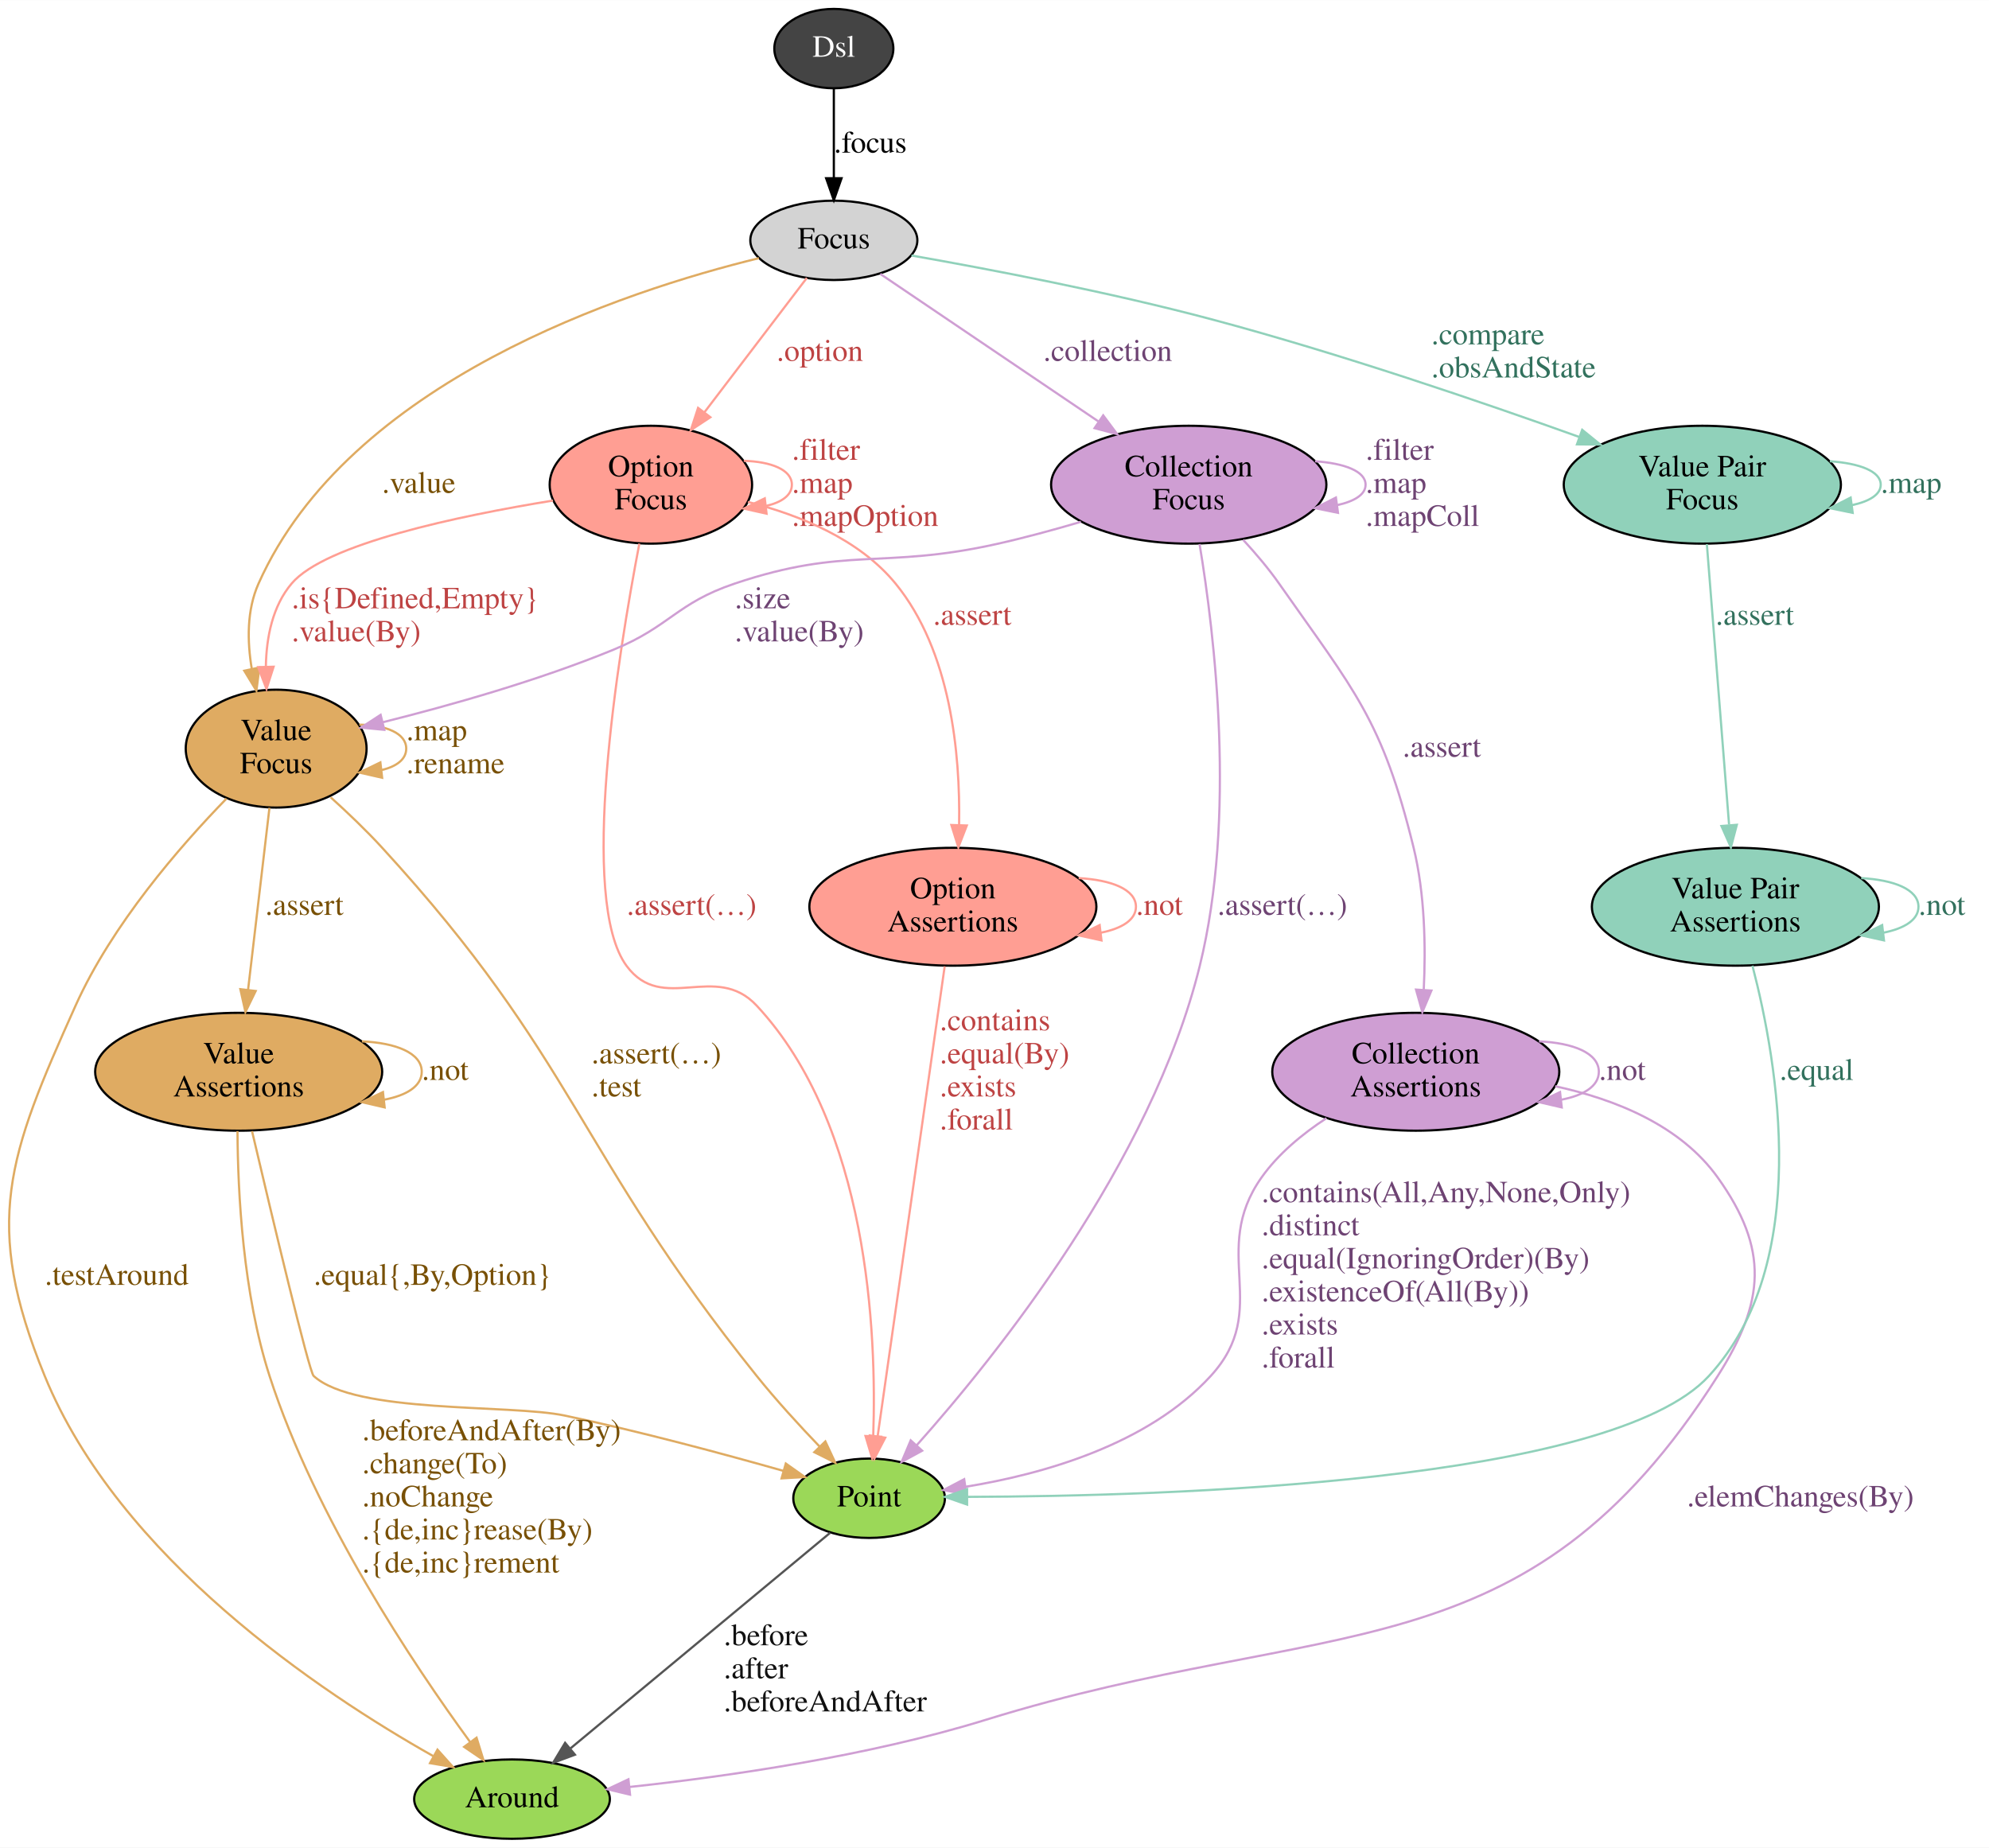
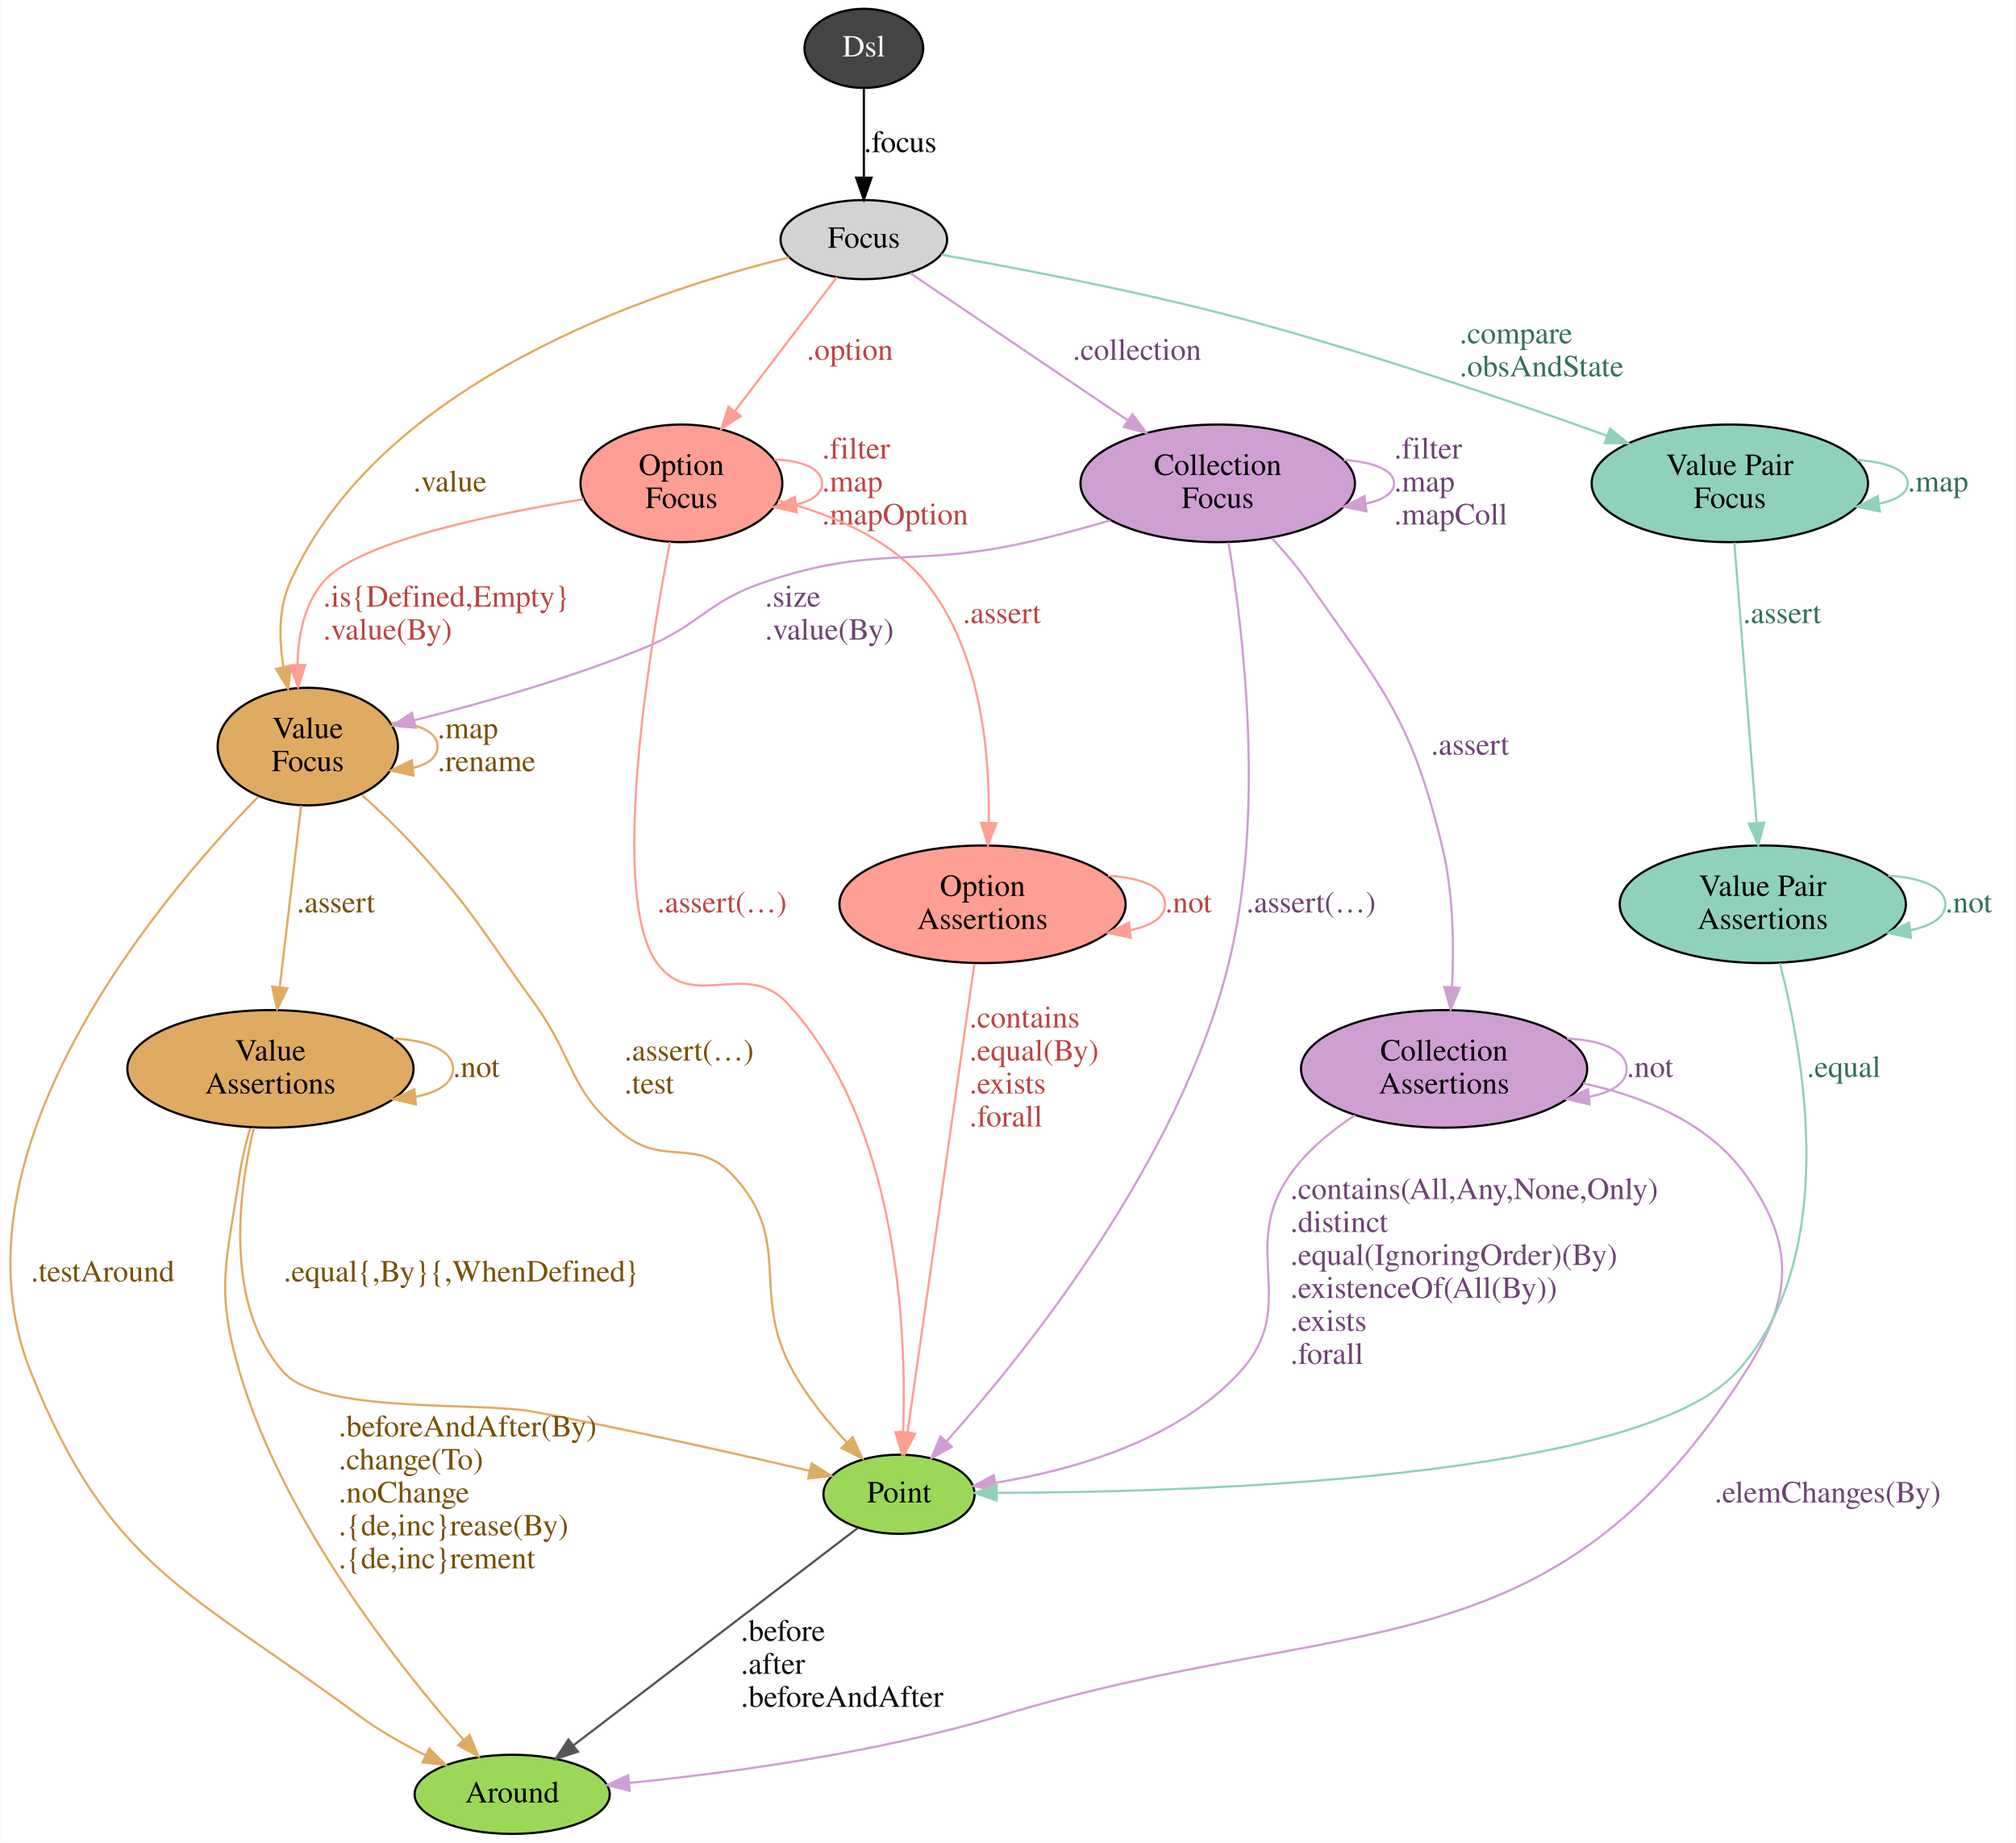
- <svg xmlns="http://www.w3.org/2000/svg" width="902pt" height="838pt" viewBox="0.00 0.00 902.33 838.22">
+ <svg xmlns="http://www.w3.org/2000/svg" width="917pt" height="838pt" viewBox="0.00 0.00 916.95 838.22">
  <g id="graph0" class="graph" transform="scale(1 1) rotate(0) translate(4 834.22)">
-     <polygon fill="white" stroke="transparent" points="-4,4 -4,-834.22 898.33,-834.22 898.33,4 -4,4" />
+     <polygon fill="white" stroke="transparent" points="-4,4 -4,-834.22 912.95,-834.22 912.95,4 -4,4" />
    <g id="node1" class="node">
-       <ellipse fill="#444444" stroke="black" cx="374.28" cy="-812.22" rx="27" ry="18" />
-       <text text-anchor="middle" x="374.28" y="-808.52" font-family="Times,serif" font-size="14.00" fill="white">Dsl</text>
+       <ellipse fill="#444444" stroke="black" cx="388.89" cy="-812.22" rx="27" ry="18" />
+       <text text-anchor="middle" x="388.89" y="-808.52" font-family="Times,serif" font-size="14.00" fill="white">Dsl</text>
    </g>
    <g id="node4" class="node">
-       <ellipse fill="lightgrey" stroke="black" cx="374.28" cy="-725.22" rx="37.89" ry="18" />
-       <text text-anchor="middle" x="374.28" y="-721.52" font-family="Times,serif" font-size="14.00">Focus</text>
+       <ellipse fill="lightgrey" stroke="black" cx="388.89" cy="-725.22" rx="37.89" ry="18" />
+       <text text-anchor="middle" x="388.89" y="-721.52" font-family="Times,serif" font-size="14.00">Focus</text>
    </g>
    <g id="edge2" class="edge">
-       <path fill="none" stroke="black" d="M374.28,-794.02C374.28,-782.38 374.28,-766.77 374.28,-753.46" />
-       <polygon fill="black" stroke="black" points="377.78,-753.4 374.28,-743.4 370.78,-753.4 377.78,-753.4" />
-       <text text-anchor="start" x="374.28" y="-765.02" font-family="Times,serif" font-size="14.00">.focus</text>
+       <path fill="none" stroke="black" d="M388.89,-794.02C388.89,-782.38 388.89,-766.77 388.89,-753.46" />
+       <polygon fill="black" stroke="black" points="392.39,-753.4 388.89,-743.4 385.39,-753.4 392.39,-753.4" />
+       <text text-anchor="start" x="388.89" y="-765.02" font-family="Times,serif" font-size="14.00">.focus</text>
    </g>
    <g id="node2" class="node">
-       <ellipse fill="#9bd858" stroke="black" cx="390.28" cy="-154.5" rx="34.39" ry="18" />
-       <text text-anchor="middle" x="390.28" y="-150.8" font-family="Times,serif" font-size="14.00">Point</text>
+       <ellipse fill="#9bd858" stroke="black" cx="404.89" cy="-154.5" rx="34.39" ry="18" />
+       <text text-anchor="middle" x="404.89" y="-150.8" font-family="Times,serif" font-size="14.00">Point</text>
    </g>
    <g id="node3" class="node">
-       <ellipse fill="#9bd858" stroke="black" cx="228.28" cy="-18" rx="44.39" ry="18" />
-       <text text-anchor="middle" x="228.28" y="-14.3" font-family="Times,serif" font-size="14.00">Around</text>
+       <ellipse fill="#9bd858" stroke="black" cx="228.89" cy="-18" rx="44.39" ry="18" />
+       <text text-anchor="middle" x="228.89" y="-14.3" font-family="Times,serif" font-size="14.00">Around</text>
    </g>
    <g id="edge1" class="edge">
-       <path fill="none" stroke="#555555" d="M372.64,-138.85C344.21,-115.25 288.11,-68.67 254.84,-41.05" />
-       <polygon fill="#555555" stroke="#555555" points="256.83,-38.15 246.9,-34.46 252.36,-43.54 256.83,-38.15" />
-       <text text-anchor="start" x="324.28" y="-87.8" font-family="Times,serif" font-size="14.00" fill="#111111">.before</text>
-       <text text-anchor="start" x="324.28" y="-72.8" font-family="Times,serif" font-size="14.00" fill="#111111">.after</text>
-       <text text-anchor="start" x="324.28" y="-57.8" font-family="Times,serif" font-size="14.00" fill="#111111">.beforeAndAfter</text>
+       <path fill="none" stroke="#555555" d="M386.06,-139.11C355.03,-115.39 292.99,-67.99 256.84,-40.35" />
+       <polygon fill="#555555" stroke="#555555" points="258.74,-37.4 248.67,-34.11 254.49,-42.96 258.74,-37.4" />
+       <text text-anchor="start" x="332.89" y="-87.8" font-family="Times,serif" font-size="14.00" fill="#111111">.before</text>
+       <text text-anchor="start" x="332.89" y="-72.8" font-family="Times,serif" font-size="14.00" fill="#111111">.after</text>
+       <text text-anchor="start" x="332.89" y="-57.8" font-family="Times,serif" font-size="14.00" fill="#111111">.beforeAndAfter</text>
    </g>
    <g id="node5" class="node">
-       <ellipse fill="#dfab62" stroke="black" cx="121.28" cy="-494.61" rx="41.02" ry="26.74" />
-       <text text-anchor="middle" x="121.28" y="-498.41" font-family="Times,serif" font-size="14.00">Value</text>
-       <text text-anchor="middle" x="121.28" y="-483.41" font-family="Times,serif" font-size="14.00">Focus</text>
+       <ellipse fill="#dfab62" stroke="black" cx="135.89" cy="-494.61" rx="41.02" ry="26.74" />
+       <text text-anchor="middle" x="135.89" y="-498.41" font-family="Times,serif" font-size="14.00">Value</text>
+       <text text-anchor="middle" x="135.89" y="-483.41" font-family="Times,serif" font-size="14.00">Focus</text>
    </g>
    <g id="edge3" class="edge">
-       <path fill="none" stroke="#dfab62" d="M340.28,-717.13C279.4,-702.27 154.3,-661.35 113.28,-569.48 107.93,-557.49 108.1,-543.36 110.24,-530.68" />
-       <polygon fill="#dfab62" stroke="#dfab62" points="113.67,-531.4 112.32,-520.89 106.82,-529.95 113.67,-531.4" />
-       <text text-anchor="start" x="169.28" y="-610.65" font-family="Times,serif" font-size="14.00" fill="#785005">.value</text>
+       <path fill="none" stroke="#dfab62" d="M354.89,-717.13C294.01,-702.27 168.91,-661.35 127.89,-569.48 122.54,-557.49 122.71,-543.36 124.86,-530.68" />
+       <polygon fill="#dfab62" stroke="#dfab62" points="128.28,-531.4 126.93,-520.89 121.43,-529.95 128.28,-531.4" />
+       <text text-anchor="start" x="183.89" y="-610.65" font-family="Times,serif" font-size="14.00" fill="#785005">.value</text>
    </g>
    <g id="node7" class="node">
-       <ellipse fill="#ff9e93" stroke="black" cx="291.28" cy="-614.35" rx="45.92" ry="26.74" />
-       <text text-anchor="middle" x="291.28" y="-618.15" font-family="Times,serif" font-size="14.00">Option</text>
-       <text text-anchor="middle" x="291.28" y="-603.15" font-family="Times,serif" font-size="14.00">Focus</text>
+       <ellipse fill="#ff9e93" stroke="black" cx="305.89" cy="-614.35" rx="45.92" ry="26.74" />
+       <text text-anchor="middle" x="305.89" y="-618.15" font-family="Times,serif" font-size="14.00">Option</text>
+       <text text-anchor="middle" x="305.89" y="-603.15" font-family="Times,serif" font-size="14.00">Focus</text>
    </g>
    <g id="edge11" class="edge">
-       <path fill="none" stroke="#ff9e93" d="M362.03,-708.16C349.83,-692.14 330.75,-667.12 315.48,-647.09" />
-       <polygon fill="#ff9e93" stroke="#ff9e93" points="318.26,-644.96 309.41,-639.13 312.69,-649.21 318.26,-644.96" />
-       <text text-anchor="start" x="348.28" y="-670.52" font-family="Times,serif" font-size="14.00" fill="#be4343">.option</text>
+       <path fill="none" stroke="#ff9e93" d="M376.65,-708.16C364.44,-692.14 345.36,-667.12 330.09,-647.09" />
+       <polygon fill="#ff9e93" stroke="#ff9e93" points="332.87,-644.96 324.03,-639.13 327.3,-649.21 332.87,-644.96" />
+       <text text-anchor="start" x="362.89" y="-670.52" font-family="Times,serif" font-size="14.00" fill="#be4343">.option</text>
    </g>
    <g id="node9" class="node">
-       <ellipse fill="#cf9ed3" stroke="black" cx="535.28" cy="-614.35" rx="62.45" ry="26.74" />
-       <text text-anchor="middle" x="535.28" y="-618.15" font-family="Times,serif" font-size="14.00">Collection</text>
-       <text text-anchor="middle" x="535.28" y="-603.15" font-family="Times,serif" font-size="14.00">Focus</text>
+       <ellipse fill="#cf9ed3" stroke="black" cx="549.89" cy="-614.35" rx="62.45" ry="26.74" />
+       <text text-anchor="middle" x="549.89" y="-618.15" font-family="Times,serif" font-size="14.00">Collection</text>
+       <text text-anchor="middle" x="549.89" y="-603.15" font-family="Times,serif" font-size="14.00">Focus</text>
    </g>
    <g id="edge18" class="edge">
-       <path fill="none" stroke="#cf9ed3" d="M395.33,-709.99C420.34,-693.08 462.65,-664.47 494.21,-643.12" />
-       <polygon fill="#cf9ed3" stroke="#cf9ed3" points="496.48,-645.81 502.81,-637.31 492.56,-640.01 496.48,-645.81" />
-       <text text-anchor="start" x="469.28" y="-670.52" font-family="Times,serif" font-size="14.00" fill="#6e4373">.collection</text>
+       <path fill="none" stroke="#cf9ed3" d="M409.94,-709.99C434.95,-693.08 477.26,-664.47 508.82,-643.12" />
+       <polygon fill="#cf9ed3" stroke="#cf9ed3" points="511.1,-645.81 517.42,-637.31 507.17,-640.01 511.1,-645.81" />
+       <text text-anchor="start" x="483.89" y="-670.52" font-family="Times,serif" font-size="14.00" fill="#6e4373">.collection</text>
    </g>
    <g id="node11" class="node">
-       <ellipse fill="#90d1ba" stroke="black" cx="768.28" cy="-614.35" rx="62.87" ry="26.74" />
-       <text text-anchor="middle" x="768.28" y="-618.15" font-family="Times,serif" font-size="14.00">Value Pair</text>
-       <text text-anchor="middle" x="768.28" y="-603.15" font-family="Times,serif" font-size="14.00">Focus</text>
+       <ellipse fill="#90d1ba" stroke="black" cx="782.89" cy="-614.35" rx="62.87" ry="26.74" />
+       <text text-anchor="middle" x="782.89" y="-618.15" font-family="Times,serif" font-size="14.00">Value Pair</text>
+       <text text-anchor="middle" x="782.89" y="-603.15" font-family="Times,serif" font-size="14.00">Focus</text>
    </g>
    <g id="edge26" class="edge">
-       <path fill="none" stroke="#90d1ba" d="M409.49,-718.34C444.46,-712.2 499.47,-701.72 546.28,-689.22 603.68,-673.89 667.96,-651.96 712.52,-635.98" />
-       <polygon fill="#90d1ba" stroke="#90d1ba" points="713.78,-639.25 722,-632.57 711.41,-632.66 713.78,-639.25" />
-       <text text-anchor="start" x="645.28" y="-678.02" font-family="Times,serif" font-size="14.00" fill="#32715d">.compare</text>
-       <text text-anchor="start" x="645.28" y="-663.02" font-family="Times,serif" font-size="14.00" fill="#32715d">.obsAndState</text>
+       <path fill="none" stroke="#90d1ba" d="M424.1,-718.34C459.07,-712.2 514.08,-701.72 560.89,-689.22 618.29,-673.89 682.57,-651.96 727.13,-635.98" />
+       <polygon fill="#90d1ba" stroke="#90d1ba" points="728.39,-639.25 736.61,-632.57 726.02,-632.66 728.39,-639.25" />
+       <text text-anchor="start" x="659.89" y="-678.02" font-family="Times,serif" font-size="14.00" fill="#32715d">.compare</text>
+       <text text-anchor="start" x="659.89" y="-663.02" font-family="Times,serif" font-size="14.00" fill="#32715d">.obsAndState</text>
    </g>
    <g id="edge7" class="edge">
-       <path fill="none" stroke="#dfab62" d="M146,-472.54C153.73,-465.55 162.11,-457.56 169.28,-449.74 257.57,-353.47 257.51,-311.86 339.28,-210 348.11,-199 358.66,-187.49 367.86,-177.91" />
-       <polygon fill="#dfab62" stroke="#dfab62" points="370.43,-180.28 374.9,-170.67 365.42,-175.4 370.43,-180.28" />
-       <text text-anchor="start" x="264.28" y="-351.8" font-family="Times,serif" font-size="14.00" fill="#785005">.assert(…)</text>
-       <text text-anchor="start" x="264.28" y="-336.8" font-family="Times,serif" font-size="14.00" fill="#785005">.test</text>
+       <path fill="none" stroke="#dfab62" d="M160.61,-472.54C168.34,-465.55 176.72,-457.56 183.89,-449.74 211.05,-420.13 215.33,-410.54 238.89,-378 257.84,-351.84 254.41,-337.85 279.89,-318 298.2,-303.74 312.91,-316.81 328.89,-300 357.76,-269.64 336.38,-246.52 356.89,-210 363.36,-198.49 372.56,-187.28 381.19,-178.05" />
+       <polygon fill="#dfab62" stroke="#dfab62" points="383.77,-180.41 388.22,-170.8 378.74,-175.54 383.77,-180.41" />
+       <text text-anchor="start" x="279.89" y="-351.8" font-family="Times,serif" font-size="14.00" fill="#785005">.assert(…)</text>
+       <text text-anchor="start" x="279.89" y="-336.8" font-family="Times,serif" font-size="14.00" fill="#785005">.test</text>
    </g>
    <g id="edge9" class="edge">
-       <path fill="none" stroke="#dfab62" d="M98.75,-471.94C77.61,-450.22 46.82,-414.81 30.28,-378 -0.42,-309.65 -12.06,-279.36 16.28,-210 50.06,-127.32 141.4,-66.37 192.48,-37.55" />
-       <polygon fill="#dfab62" stroke="#dfab62" points="194.47,-40.44 201.52,-32.54 191.08,-34.32 194.47,-40.44" />
-       <text text-anchor="start" x="16.28" y="-251.3" font-family="Times,serif" font-size="14.00" fill="#785005">.testAround</text>
+       <path fill="none" stroke="#dfab62" d="M113.31,-471.78C67.28,-424.53 -29.8,-309.02 9.89,-210 45.57,-121.01 81.76,-110.95 158.89,-54 168.18,-47.14 179.02,-40.98 189.35,-35.81" />
+       <polygon fill="#dfab62" stroke="#dfab62" points="191.14,-38.83 198.64,-31.34 188.11,-32.52 191.14,-38.83" />
+       <text text-anchor="start" x="9.89" y="-251.3" font-family="Times,serif" font-size="14.00" fill="#785005">.testAround</text>
    </g>
    <g id="edge4" class="edge">
-       <path fill="none" stroke="#dfab62" d="M159.02,-505.48C170.91,-505.31 180.29,-501.69 180.29,-494.61 180.29,-489.74 175.86,-486.51 169.23,-484.91" />
-       <polygon fill="#dfab62" stroke="#dfab62" points="169.36,-481.4 159.02,-483.74 168.56,-488.36 169.36,-481.4" />
-       <text text-anchor="start" x="180.29" y="-498.41" font-family="Times,serif" font-size="14.00" fill="#785005">.map</text>
-       <text text-anchor="start" x="180.29" y="-483.41" font-family="Times,serif" font-size="14.00" fill="#785005">.rename</text>
+       <path fill="none" stroke="#dfab62" d="M173.64,-505.48C185.53,-505.31 194.91,-501.69 194.91,-494.61 194.91,-489.74 190.47,-486.51 183.84,-484.91" />
+       <polygon fill="#dfab62" stroke="#dfab62" points="183.97,-481.4 173.64,-483.74 183.17,-488.36 183.97,-481.4" />
+       <text text-anchor="start" x="194.91" y="-498.41" font-family="Times,serif" font-size="14.00" fill="#785005">.map</text>
+       <text text-anchor="start" x="194.91" y="-483.41" font-family="Times,serif" font-size="14.00" fill="#785005">.rename</text>
    </g>
    <g id="node6" class="node">
-       <ellipse fill="#dfab62" stroke="black" cx="104.28" cy="-348" rx="65.11" ry="26.74" />
-       <text text-anchor="middle" x="104.28" y="-351.8" font-family="Times,serif" font-size="14.00">Value</text>
-       <text text-anchor="middle" x="104.28" y="-336.8" font-family="Times,serif" font-size="14.00">Assertions</text>
+       <ellipse fill="#dfab62" stroke="black" cx="118.89" cy="-348" rx="65.11" ry="26.74" />
+       <text text-anchor="middle" x="118.89" y="-351.8" font-family="Times,serif" font-size="14.00">Value</text>
+       <text text-anchor="middle" x="118.89" y="-336.8" font-family="Times,serif" font-size="14.00">Assertions</text>
    </g>
    <g id="edge5" class="edge">
-       <path fill="none" stroke="#dfab62" d="M118.24,-467.76C115.54,-444.77 111.56,-410.91 108.54,-385.22" />
-       <polygon fill="#dfab62" stroke="#dfab62" points="111.99,-384.64 107.35,-375.12 105.04,-385.46 111.99,-384.64" />
-       <text text-anchor="start" x="116.28" y="-419.17" font-family="Times,serif" font-size="14.00" fill="#785005">.assert</text>
+       <path fill="none" stroke="#dfab62" d="M132.85,-467.76C130.15,-444.77 126.17,-410.91 123.15,-385.22" />
+       <polygon fill="#dfab62" stroke="#dfab62" points="126.61,-384.64 121.96,-375.12 119.66,-385.46 126.61,-384.64" />
+       <text text-anchor="start" x="130.89" y="-419.17" font-family="Times,serif" font-size="14.00" fill="#785005">.assert</text>
    </g>
    <g id="edge8" class="edge">
-       <path fill="none" stroke="#dfab62" d="M110.34,-321.04C119.55,-281.85 136.2,-211.9 138.28,-210 157.18,-192.67 227.18,-197.29 252.28,-192 286.08,-184.88 323.98,-174.69 351.5,-166.89" />
-       <polygon fill="#dfab62" stroke="#dfab62" points="352.49,-170.25 361.14,-164.13 350.57,-163.52 352.49,-170.25" />
-       <text text-anchor="start" x="138.28" y="-251.3" font-family="Times,serif" font-size="14.00" fill="#785005">.equal{,By,Option}</text>
+       <path fill="none" stroke="#dfab62" d="M111.34,-321.22C104.13,-290.7 97.93,-240.19 124.89,-210 141.98,-190.87 213.69,-196.76 238.89,-192 281.86,-183.89 330.7,-172.94 364.22,-165.16" />
+       <polygon fill="#dfab62" stroke="#dfab62" points="365.16,-168.53 374.11,-162.85 363.57,-161.71 365.16,-168.53" />
+       <text text-anchor="start" x="124.89" y="-251.3" font-family="Times,serif" font-size="14.00" fill="#785005">.equal{,By}{,WhenDefined}</text>
    </g>
    <g id="edge10" class="edge">
-       <path fill="none" stroke="#dfab62" d="M103.74,-321.09C103.88,-293.04 106.24,-247.31 118.28,-210 139.08,-145.54 183.7,-78.91 209.26,-43.93" />
-       <polygon fill="#dfab62" stroke="#dfab62" points="212.19,-45.85 215.32,-35.73 206.56,-41.69 212.19,-45.85" />
-       <text text-anchor="start" x="160.28" y="-180.8" font-family="Times,serif" font-size="14.00" fill="#785005">.beforeAndAfter(By)</text>
-       <text text-anchor="start" x="160.28" y="-165.8" font-family="Times,serif" font-size="14.00" fill="#785005">.change(To)</text>
-       <text text-anchor="start" x="160.28" y="-150.8" font-family="Times,serif" font-size="14.00" fill="#785005">.noChange</text>
-       <text text-anchor="start" x="160.28" y="-135.8" font-family="Times,serif" font-size="14.00" fill="#785005">.{de,inc}rease(By)</text>
-       <text text-anchor="start" x="160.28" y="-120.8" font-family="Times,serif" font-size="14.00" fill="#785005">.{de,inc}rement</text>
+       <path fill="none" stroke="#dfab62" d="M109.68,-320.95C107.7,-314.21 105.9,-306.91 104.89,-300 99.12,-260.42 93.54,-248.35 104.89,-210 124.85,-142.62 176.87,-76.73 206.81,-42.74" />
+       <polygon fill="#dfab62" stroke="#dfab62" points="209.5,-44.98 213.56,-35.2 204.28,-40.32 209.5,-44.98" />
+       <text text-anchor="start" x="149.89" y="-180.8" font-family="Times,serif" font-size="14.00" fill="#785005">.beforeAndAfter(By)</text>
+       <text text-anchor="start" x="149.89" y="-165.8" font-family="Times,serif" font-size="14.00" fill="#785005">.change(To)</text>
+       <text text-anchor="start" x="149.89" y="-150.8" font-family="Times,serif" font-size="14.00" fill="#785005">.noChange</text>
+       <text text-anchor="start" x="149.89" y="-135.8" font-family="Times,serif" font-size="14.00" fill="#785005">.{de,inc}rease(By)</text>
+       <text text-anchor="start" x="149.89" y="-120.8" font-family="Times,serif" font-size="14.00" fill="#785005">.{de,inc}rement</text>
    </g>
    <g id="edge6" class="edge">
-       <path fill="none" stroke="#dfab62" d="M160.18,-361.79C175.57,-361.12 187.33,-356.53 187.33,-348 187.33,-341.47 180.44,-337.25 170.3,-335.33" />
-       <polygon fill="#dfab62" stroke="#dfab62" points="170.5,-331.83 160.18,-334.21 169.73,-338.78 170.5,-331.83" />
-       <text text-anchor="start" x="187.33" y="-344.3" font-family="Times,serif" font-size="14.00" fill="#785005">.not</text>
+       <path fill="none" stroke="#dfab62" d="M174.79,-361.79C190.18,-361.12 201.95,-356.53 201.95,-348 201.95,-341.47 195.05,-337.25 184.91,-335.33" />
+       <polygon fill="#dfab62" stroke="#dfab62" points="185.11,-331.83 174.79,-334.21 184.35,-338.78 185.11,-331.83" />
+       <text text-anchor="start" x="201.95" y="-344.3" font-family="Times,serif" font-size="14.00" fill="#785005">.not</text>
    </g>
    <g id="edge16" class="edge">
-       <path fill="none" stroke="#ff9e93" d="M286.05,-587.64C276.31,-536.79 258.3,-425.68 280.28,-396 296.59,-373.97 320.59,-398.06 339.28,-378 390.05,-323.5 393.76,-229.11 392.15,-182.77" />
-       <polygon fill="#ff9e93" stroke="#ff9e93" points="395.64,-182.42 391.68,-172.59 388.64,-182.74 395.64,-182.42" />
-       <text text-anchor="start" x="280.28" y="-419.17" font-family="Times,serif" font-size="14.00" fill="#be4343">.assert(…)</text>
+       <path fill="none" stroke="#ff9e93" d="M300.66,-587.64C290.92,-536.79 272.92,-425.68 294.89,-396 311.21,-373.97 335.21,-398.06 353.89,-378 404.66,-323.5 408.38,-229.11 406.76,-182.77" />
+       <polygon fill="#ff9e93" stroke="#ff9e93" points="410.25,-182.42 406.29,-172.59 403.26,-182.74 410.25,-182.42" />
+       <text text-anchor="start" x="294.89" y="-419.17" font-family="Times,serif" font-size="14.00" fill="#be4343">.assert(…)</text>
    </g>
    <g id="edge14" class="edge">
-       <path fill="none" stroke="#ff9e93" d="M246.89,-607.16C204.05,-600.21 143.5,-587.51 128.28,-569.48 119.62,-559.23 116.85,-545.09 116.61,-531.93" />
-       <polygon fill="#ff9e93" stroke="#ff9e93" points="120.12,-531.76 116.9,-521.67 113.12,-531.57 120.12,-531.76" />
-       <text text-anchor="start" x="128.28" y="-558.28" font-family="Times,serif" font-size="14.00" fill="#be4343">.is{Defined,Empty}</text>
-       <text text-anchor="start" x="128.28" y="-543.28" font-family="Times,serif" font-size="14.00" fill="#be4343">.value(By)</text>
+       <path fill="none" stroke="#ff9e93" d="M261.5,-607.16C218.66,-600.21 158.11,-587.51 142.89,-569.48 134.24,-559.23 131.47,-545.09 131.22,-531.93" />
+       <polygon fill="#ff9e93" stroke="#ff9e93" points="134.73,-531.76 131.51,-521.67 127.73,-531.57 134.73,-531.76" />
+       <text text-anchor="start" x="142.89" y="-558.28" font-family="Times,serif" font-size="14.00" fill="#be4343">.is{Defined,Empty}</text>
+       <text text-anchor="start" x="142.89" y="-543.28" font-family="Times,serif" font-size="14.00" fill="#be4343">.value(By)</text>
    </g>
    <g id="edge12" class="edge">
-       <path fill="none" stroke="#ff9e93" d="M333.42,-625.19C345.72,-624.82 355.24,-621.2 355.24,-614.35 355.24,-609.53 350.53,-606.31 343.46,-604.7" />
-       <polygon fill="#ff9e93" stroke="#ff9e93" points="343.76,-601.21 333.42,-603.51 342.94,-608.16 343.76,-601.21" />
-       <text text-anchor="start" x="355.24" y="-625.65" font-family="Times,serif" font-size="14.00" fill="#be4343">.filter</text>
-       <text text-anchor="start" x="355.24" y="-610.65" font-family="Times,serif" font-size="14.00" fill="#be4343">.map</text>
-       <text text-anchor="start" x="355.24" y="-595.65" font-family="Times,serif" font-size="14.00" fill="#be4343">.mapOption</text>
+       <path fill="none" stroke="#ff9e93" d="M348.03,-625.19C360.33,-624.82 369.86,-621.2 369.86,-614.35 369.86,-609.53 365.15,-606.31 358.07,-604.7" />
+       <polygon fill="#ff9e93" stroke="#ff9e93" points="358.37,-601.21 348.03,-603.51 357.55,-608.16 358.37,-601.21" />
+       <text text-anchor="start" x="369.86" y="-625.65" font-family="Times,serif" font-size="14.00" fill="#be4343">.filter</text>
+       <text text-anchor="start" x="369.86" y="-610.65" font-family="Times,serif" font-size="14.00" fill="#be4343">.map</text>
+       <text text-anchor="start" x="369.86" y="-595.65" font-family="Times,serif" font-size="14.00" fill="#be4343">.mapOption</text>
    </g>
    <g id="node8" class="node">
-       <ellipse fill="#ff9e93" stroke="black" cx="428.28" cy="-422.87" rx="65.11" ry="26.74" />
-       <text text-anchor="middle" x="428.28" y="-426.67" font-family="Times,serif" font-size="14.00">Option</text>
-       <text text-anchor="middle" x="428.28" y="-411.67" font-family="Times,serif" font-size="14.00">Assertions</text>
+       <ellipse fill="#ff9e93" stroke="black" cx="442.89" cy="-422.87" rx="65.11" ry="26.74" />
+       <text text-anchor="middle" x="442.89" y="-426.67" font-family="Times,serif" font-size="14.00">Option</text>
+       <text text-anchor="middle" x="442.89" y="-411.67" font-family="Times,serif" font-size="14.00">Assertions</text>
    </g>
    <g id="edge13" class="edge">
-       <path fill="none" stroke="#ff9e93" d="M335.29,-606.54C358.6,-600.63 385.75,-589.69 402.28,-569.48 427.33,-538.85 431.65,-492.34 431.11,-460.17" />
-       <polygon fill="#ff9e93" stroke="#ff9e93" points="434.6,-459.73 430.77,-449.85 427.6,-459.96 434.6,-459.73" />
-       <text text-anchor="start" x="419.28" y="-550.78" font-family="Times,serif" font-size="14.00" fill="#be4343">.assert</text>
+       <path fill="none" stroke="#ff9e93" d="M349.91,-606.54C373.22,-600.63 400.36,-589.69 416.89,-569.48 441.94,-538.85 446.26,-492.34 445.72,-460.17" />
+       <polygon fill="#ff9e93" stroke="#ff9e93" points="449.21,-459.73 445.38,-449.85 442.21,-459.96 449.21,-459.73" />
+       <text text-anchor="start" x="433.89" y="-550.78" font-family="Times,serif" font-size="14.00" fill="#be4343">.assert</text>
    </g>
    <g id="edge17" class="edge">
-       <path fill="none" stroke="#ff9e93" d="M424.57,-395.84C417.35,-345.25 401.49,-234.08 394.15,-182.62" />
-       <polygon fill="#ff9e93" stroke="#ff9e93" points="397.6,-181.99 392.72,-172.59 390.67,-182.98 397.6,-181.99" />
-       <text text-anchor="start" x="422.28" y="-366.8" font-family="Times,serif" font-size="14.00" fill="#be4343">.contains</text>
-       <text text-anchor="start" x="422.28" y="-351.8" font-family="Times,serif" font-size="14.00" fill="#be4343">.equal(By)</text>
-       <text text-anchor="start" x="422.28" y="-336.8" font-family="Times,serif" font-size="14.00" fill="#be4343">.exists</text>
-       <text text-anchor="start" x="422.28" y="-321.8" font-family="Times,serif" font-size="14.00" fill="#be4343">.forall</text>
+       <path fill="none" stroke="#ff9e93" d="M439.18,-395.84C431.96,-345.25 416.1,-234.08 408.76,-182.62" />
+       <polygon fill="#ff9e93" stroke="#ff9e93" points="412.21,-181.99 407.33,-172.59 405.28,-182.98 412.21,-181.99" />
+       <text text-anchor="start" x="436.89" y="-366.8" font-family="Times,serif" font-size="14.00" fill="#be4343">.contains</text>
+       <text text-anchor="start" x="436.89" y="-351.8" font-family="Times,serif" font-size="14.00" fill="#be4343">.equal(By)</text>
+       <text text-anchor="start" x="436.89" y="-336.8" font-family="Times,serif" font-size="14.00" fill="#be4343">.exists</text>
+       <text text-anchor="start" x="436.89" y="-321.8" font-family="Times,serif" font-size="14.00" fill="#be4343">.forall</text>
    </g>
    <g id="edge15" class="edge">
-       <path fill="none" stroke="#ff9e93" d="M485.34,-435.86C500.16,-435.06 511.33,-430.73 511.33,-422.87 511.33,-416.91 504.92,-412.98 495.36,-411.08" />
-       <polygon fill="#ff9e93" stroke="#ff9e93" points="495.69,-407.6 485.34,-409.88 494.86,-414.55 495.69,-407.6" />
-       <text text-anchor="start" x="511.33" y="-419.17" font-family="Times,serif" font-size="14.00" fill="#be4343">.not</text>
+       <path fill="none" stroke="#ff9e93" d="M499.96,-435.86C514.77,-435.06 525.95,-430.73 525.95,-422.87 525.95,-416.91 519.53,-412.98 509.97,-411.08" />
+       <polygon fill="#ff9e93" stroke="#ff9e93" points="510.3,-407.6 499.96,-409.88 509.47,-414.55 510.3,-407.6" />
+       <text text-anchor="start" x="525.95" y="-419.17" font-family="Times,serif" font-size="14.00" fill="#be4343">.not</text>
    </g>
    <g id="edge23" class="edge">
-       <path fill="none" stroke="#cf9ed3" d="M540.19,-587.44C547.06,-546.21 556.92,-463.43 540.28,-396 518.16,-306.38 447.92,-218.98 411.96,-178.65" />
-       <polygon fill="#cf9ed3" stroke="#cf9ed3" points="414.34,-176.07 405.04,-171 409.15,-180.77 414.34,-176.07" />
-       <text text-anchor="start" x="548.28" y="-419.17" font-family="Times,serif" font-size="14.00" fill="#6e4373">.assert(…)</text>
+       <path fill="none" stroke="#cf9ed3" d="M554.81,-587.44C561.67,-546.21 571.54,-463.43 554.89,-396 532.78,-306.38 462.54,-218.98 426.57,-178.65" />
+       <polygon fill="#cf9ed3" stroke="#cf9ed3" points="428.96,-176.07 419.65,-171 423.77,-180.77 428.96,-176.07" />
+       <text text-anchor="start" x="562.89" y="-419.17" font-family="Times,serif" font-size="14.00" fill="#6e4373">.assert(…)</text>
    </g>
    <g id="edge21" class="edge">
-       <path fill="none" stroke="#cf9ed3" d="M486.36,-597.51C474.02,-593.87 460.74,-590.26 448.28,-587.48 396.07,-575.83 379.98,-586.55 329.28,-569.48 302.89,-560.6 300.04,-550.05 274.28,-539.48 240.29,-525.53 200.33,-514.24 169.77,-506.61" />
-       <polygon fill="#cf9ed3" stroke="#cf9ed3" points="170.34,-503.14 159.79,-504.16 168.67,-509.94 170.34,-503.14" />
-       <text text-anchor="start" x="329.28" y="-558.28" font-family="Times,serif" font-size="14.00" fill="#6e4373">.size</text>
-       <text text-anchor="start" x="329.28" y="-543.28" font-family="Times,serif" font-size="14.00" fill="#6e4373">.value(By)</text>
+       <path fill="none" stroke="#cf9ed3" d="M500.98,-597.51C488.64,-593.87 475.35,-590.26 462.89,-587.48 410.69,-575.83 394.59,-586.55 343.89,-569.48 317.5,-560.6 314.65,-550.05 288.89,-539.48 254.9,-525.53 214.94,-514.24 184.39,-506.61" />
+       <polygon fill="#cf9ed3" stroke="#cf9ed3" points="184.95,-503.14 174.41,-504.16 183.29,-509.94 184.95,-503.14" />
+       <text text-anchor="start" x="343.89" y="-558.28" font-family="Times,serif" font-size="14.00" fill="#6e4373">.size</text>
+       <text text-anchor="start" x="343.89" y="-543.28" font-family="Times,serif" font-size="14.00" fill="#6e4373">.value(By)</text>
    </g>
    <g id="edge19" class="edge">
-       <path fill="none" stroke="#cf9ed3" d="M592.61,-624.99C605.81,-624.07 615.51,-620.52 615.51,-614.35 615.51,-609.86 610.39,-606.77 602.53,-605.06" />
-       <polygon fill="#cf9ed3" stroke="#cf9ed3" points="602.99,-601.59 592.61,-603.71 602.05,-608.52 602.99,-601.59" />
-       <text text-anchor="start" x="615.51" y="-625.65" font-family="Times,serif" font-size="14.00" fill="#6e4373">.filter</text>
-       <text text-anchor="start" x="615.51" y="-610.65" font-family="Times,serif" font-size="14.00" fill="#6e4373">.map</text>
-       <text text-anchor="start" x="615.51" y="-595.65" font-family="Times,serif" font-size="14.00" fill="#6e4373">.mapColl</text>
+       <path fill="none" stroke="#cf9ed3" d="M607.22,-624.99C620.42,-624.07 630.12,-620.52 630.12,-614.35 630.12,-609.86 625,-606.77 617.14,-605.06" />
+       <polygon fill="#cf9ed3" stroke="#cf9ed3" points="617.6,-601.59 607.22,-603.71 616.66,-608.52 617.6,-601.59" />
+       <text text-anchor="start" x="630.12" y="-625.65" font-family="Times,serif" font-size="14.00" fill="#6e4373">.filter</text>
+       <text text-anchor="start" x="630.12" y="-610.65" font-family="Times,serif" font-size="14.00" fill="#6e4373">.map</text>
+       <text text-anchor="start" x="630.12" y="-595.65" font-family="Times,serif" font-size="14.00" fill="#6e4373">.mapColl</text>
    </g>
    <g id="node10" class="node">
-       <ellipse fill="#cf9ed3" stroke="black" cx="638.28" cy="-348" rx="65.11" ry="26.74" />
-       <text text-anchor="middle" x="638.28" y="-351.8" font-family="Times,serif" font-size="14.00">Collection</text>
-       <text text-anchor="middle" x="638.28" y="-336.8" font-family="Times,serif" font-size="14.00">Assertions</text>
+       <ellipse fill="#cf9ed3" stroke="black" cx="652.89" cy="-348" rx="65.11" ry="26.74" />
+       <text text-anchor="middle" x="652.89" y="-351.8" font-family="Times,serif" font-size="14.00">Collection</text>
+       <text text-anchor="middle" x="652.89" y="-336.8" font-family="Times,serif" font-size="14.00">Assertions</text>
    </g>
    <g id="edge20" class="edge">
-       <path fill="none" stroke="#cf9ed3" d="M559.98,-589.34C565.69,-583.15 571.49,-576.31 576.28,-569.48 610.56,-520.57 623.05,-507.75 637.28,-449.74 642.41,-428.81 642.84,-404.7 641.9,-385.31" />
-       <polygon fill="#cf9ed3" stroke="#cf9ed3" points="645.37,-384.84 641.26,-375.08 638.39,-385.28 645.37,-384.84" />
-       <text text-anchor="start" x="632.28" y="-490.91" font-family="Times,serif" font-size="14.00" fill="#6e4373">.assert</text>
+       <path fill="none" stroke="#cf9ed3" d="M574.6,-589.34C580.31,-583.15 586.11,-576.31 590.89,-569.48 625.18,-520.57 637.67,-507.75 651.89,-449.74 657.03,-428.81 657.45,-404.7 656.51,-385.31" />
+       <polygon fill="#cf9ed3" stroke="#cf9ed3" points="659.99,-384.84 655.87,-375.08 653,-385.28 659.99,-384.84" />
+       <text text-anchor="start" x="646.89" y="-490.91" font-family="Times,serif" font-size="14.00" fill="#6e4373">.assert</text>
    </g>
    <g id="edge24" class="edge">
-       <path fill="none" stroke="#cf9ed3" d="M597.74,-326.92C586.79,-319.77 575.88,-310.76 568.28,-300 544.47,-266.28 573.16,-240.45 545.28,-210 516.61,-178.69 468.9,-165.37 433.97,-159.7" />
-       <polygon fill="#cf9ed3" stroke="#cf9ed3" points="434.43,-156.23 424.03,-158.23 433.41,-163.15 434.43,-156.23" />
-       <text text-anchor="start" x="568.28" y="-288.8" font-family="Times,serif" font-size="14.00" fill="#6e4373">.contains(All,Any,None,Only)</text>
-       <text text-anchor="start" x="568.28" y="-273.8" font-family="Times,serif" font-size="14.00" fill="#6e4373">.distinct</text>
-       <text text-anchor="start" x="568.28" y="-258.8" font-family="Times,serif" font-size="14.00" fill="#6e4373">.equal(IgnoringOrder)(By)</text>
-       <text text-anchor="start" x="568.28" y="-243.8" font-family="Times,serif" font-size="14.00" fill="#6e4373">.existenceOf(All(By))</text>
-       <text text-anchor="start" x="568.28" y="-228.8" font-family="Times,serif" font-size="14.00" fill="#6e4373">.exists</text>
-       <text text-anchor="start" x="568.28" y="-213.8" font-family="Times,serif" font-size="14.00" fill="#6e4373">.forall</text>
+       <path fill="none" stroke="#cf9ed3" d="M612.35,-326.92C601.4,-319.77 590.49,-310.76 582.89,-300 559.08,-266.28 587.78,-240.45 559.89,-210 531.23,-178.69 483.51,-165.37 448.58,-159.7" />
+       <polygon fill="#cf9ed3" stroke="#cf9ed3" points="449.05,-156.23 438.64,-158.23 448.03,-163.15 449.05,-156.23" />
+       <text text-anchor="start" x="582.89" y="-288.8" font-family="Times,serif" font-size="14.00" fill="#6e4373">.contains(All,Any,None,Only)</text>
+       <text text-anchor="start" x="582.89" y="-273.8" font-family="Times,serif" font-size="14.00" fill="#6e4373">.distinct</text>
+       <text text-anchor="start" x="582.89" y="-258.8" font-family="Times,serif" font-size="14.00" fill="#6e4373">.equal(IgnoringOrder)(By)</text>
+       <text text-anchor="start" x="582.89" y="-243.8" font-family="Times,serif" font-size="14.00" fill="#6e4373">.existenceOf(All(By))</text>
+       <text text-anchor="start" x="582.89" y="-228.8" font-family="Times,serif" font-size="14.00" fill="#6e4373">.exists</text>
+       <text text-anchor="start" x="582.89" y="-213.8" font-family="Times,serif" font-size="14.00" fill="#6e4373">.forall</text>
    </g>
    <g id="edge25" class="edge">
-       <path fill="none" stroke="#cf9ed3" d="M701.53,-341.43C728.87,-335.51 758.4,-323.63 775.28,-300 798.53,-267.45 796.72,-243.77 775.28,-210 687.88,-72.37 599.02,-102.23 443.28,-54 389.6,-37.38 325.81,-28.26 281.72,-23.53" />
-       <polygon fill="#cf9ed3" stroke="#cf9ed3" points="281.82,-20.03 271.51,-22.48 281.1,-26.99 281.82,-20.03" />
-       <text text-anchor="start" x="761.28" y="-150.8" font-family="Times,serif" font-size="14.00" fill="#6e4373">.elemChanges(By)</text>
+       <path fill="none" stroke="#cf9ed3" d="M716.14,-341.43C743.48,-335.51 773.02,-323.63 789.89,-300 813.14,-267.45 811.45,-243.69 789.89,-210 700.72,-70.64 610.24,-101.95 451.89,-54 395.23,-36.84 327.78,-27.75 282.01,-23.17" />
+       <polygon fill="#cf9ed3" stroke="#cf9ed3" points="282.3,-19.68 272.02,-22.21 281.63,-26.65 282.3,-19.68" />
+       <text text-anchor="start" x="775.89" y="-150.8" font-family="Times,serif" font-size="14.00" fill="#6e4373">.elemChanges(By)</text>
    </g>
    <g id="edge22" class="edge">
-       <path fill="none" stroke="#cf9ed3" d="M694.18,-361.79C709.57,-361.12 721.33,-356.53 721.33,-348 721.33,-341.47 714.44,-337.25 704.3,-335.33" />
-       <polygon fill="#cf9ed3" stroke="#cf9ed3" points="704.5,-331.83 694.18,-334.21 703.73,-338.78 704.5,-331.83" />
-       <text text-anchor="start" x="721.33" y="-344.3" font-family="Times,serif" font-size="14.00" fill="#6e4373">.not</text>
+       <path fill="none" stroke="#cf9ed3" d="M708.79,-361.79C724.18,-361.12 735.95,-356.53 735.95,-348 735.95,-341.47 729.05,-337.25 718.91,-335.33" />
+       <polygon fill="#cf9ed3" stroke="#cf9ed3" points="719.11,-331.83 708.79,-334.21 718.35,-338.78 719.11,-331.83" />
+       <text text-anchor="start" x="735.95" y="-344.3" font-family="Times,serif" font-size="14.00" fill="#6e4373">.not</text>
    </g>
    <g id="edge27" class="edge">
-       <path fill="none" stroke="#90d1ba" d="M826.12,-624.99C839.43,-624.07 849.21,-620.52 849.21,-614.35 849.21,-609.86 844.05,-606.77 836.12,-605.06" />
-       <polygon fill="#90d1ba" stroke="#90d1ba" points="836.49,-601.58 826.12,-603.71 835.56,-608.51 836.49,-601.58" />
-       <text text-anchor="start" x="849.21" y="-610.65" font-family="Times,serif" font-size="14.00" fill="#32715d">.map</text>
+       <path fill="none" stroke="#90d1ba" d="M840.73,-624.99C854.04,-624.07 863.83,-620.52 863.83,-614.35 863.83,-609.86 858.66,-606.77 850.73,-605.06" />
+       <polygon fill="#90d1ba" stroke="#90d1ba" points="851.11,-601.58 840.73,-603.71 850.18,-608.51 851.11,-601.58" />
+       <text text-anchor="start" x="863.83" y="-610.65" font-family="Times,serif" font-size="14.00" fill="#32715d">.map</text>
    </g>
    <g id="node12" class="node">
-       <ellipse fill="#90d1ba" stroke="black" cx="783.28" cy="-422.87" rx="65.11" ry="26.74" />
-       <text text-anchor="middle" x="783.28" y="-426.67" font-family="Times,serif" font-size="14.00">Value Pair</text>
-       <text text-anchor="middle" x="783.28" y="-411.67" font-family="Times,serif" font-size="14.00">Assertions</text>
+       <ellipse fill="#90d1ba" stroke="black" cx="797.89" cy="-422.87" rx="65.11" ry="26.74" />
+       <text text-anchor="middle" x="797.89" y="-426.67" font-family="Times,serif" font-size="14.00">Value Pair</text>
+       <text text-anchor="middle" x="797.89" y="-411.67" font-family="Times,serif" font-size="14.00">Assertions</text>
    </g>
    <g id="edge28" class="edge">
-       <path fill="none" stroke="#90d1ba" d="M770.33,-587.4C772.94,-554.47 777.45,-497.47 780.4,-460.22" />
-       <polygon fill="#90d1ba" stroke="#90d1ba" points="783.93,-460.05 781.23,-449.81 776.95,-459.5 783.93,-460.05" />
-       <text text-anchor="start" x="774.28" y="-550.78" font-family="Times,serif" font-size="14.00" fill="#32715d">.assert</text>
+       <path fill="none" stroke="#90d1ba" d="M784.95,-587.4C787.56,-554.47 792.07,-497.47 795.02,-460.22" />
+       <polygon fill="#90d1ba" stroke="#90d1ba" points="798.54,-460.05 795.84,-449.81 791.56,-459.5 798.54,-460.05" />
+       <text text-anchor="start" x="788.89" y="-550.78" font-family="Times,serif" font-size="14.00" fill="#32715d">.assert</text>
    </g>
    <g id="edge30" class="edge">
-       <path fill="none" stroke="#90d1ba" d="M791.01,-396.12C802.55,-351.85 818.24,-261.16 771.28,-210 726.84,-161.58 525.74,-155.4 434.97,-155.13" />
-       <polygon fill="#90d1ba" stroke="#90d1ba" points="434.73,-151.63 424.72,-155.12 434.72,-158.63 434.73,-151.63" />
-       <text text-anchor="start" x="803.28" y="-344.3" font-family="Times,serif" font-size="14.00" fill="#32715d">.equal</text>
+       <path fill="none" stroke="#90d1ba" d="M805.63,-396.12C817.17,-351.85 832.86,-261.16 785.89,-210 741.45,-161.58 540.35,-155.4 449.58,-155.13" />
+       <polygon fill="#90d1ba" stroke="#90d1ba" points="449.34,-151.63 439.34,-155.12 449.34,-158.63 449.34,-151.63" />
+       <text text-anchor="start" x="817.89" y="-344.3" font-family="Times,serif" font-size="14.00" fill="#32715d">.equal</text>
    </g>
    <g id="edge29" class="edge">
-       <path fill="none" stroke="#90d1ba" d="M840.34,-435.86C855.16,-435.06 866.33,-430.73 866.33,-422.87 866.33,-416.91 859.92,-412.98 850.36,-411.08" />
-       <polygon fill="#90d1ba" stroke="#90d1ba" points="850.69,-407.6 840.34,-409.88 849.86,-414.55 850.69,-407.6" />
-       <text text-anchor="start" x="866.33" y="-419.17" font-family="Times,serif" font-size="14.00" fill="#32715d">.not</text>
+       <path fill="none" stroke="#90d1ba" d="M854.96,-435.86C869.77,-435.06 880.95,-430.73 880.95,-422.87 880.95,-416.91 874.53,-412.98 864.97,-411.08" />
+       <polygon fill="#90d1ba" stroke="#90d1ba" points="865.3,-407.6 854.96,-409.88 864.47,-414.55 865.3,-407.6" />
+       <text text-anchor="start" x="880.95" y="-419.17" font-family="Times,serif" font-size="14.00" fill="#32715d">.not</text>
    </g>
  </g>
</svg>
